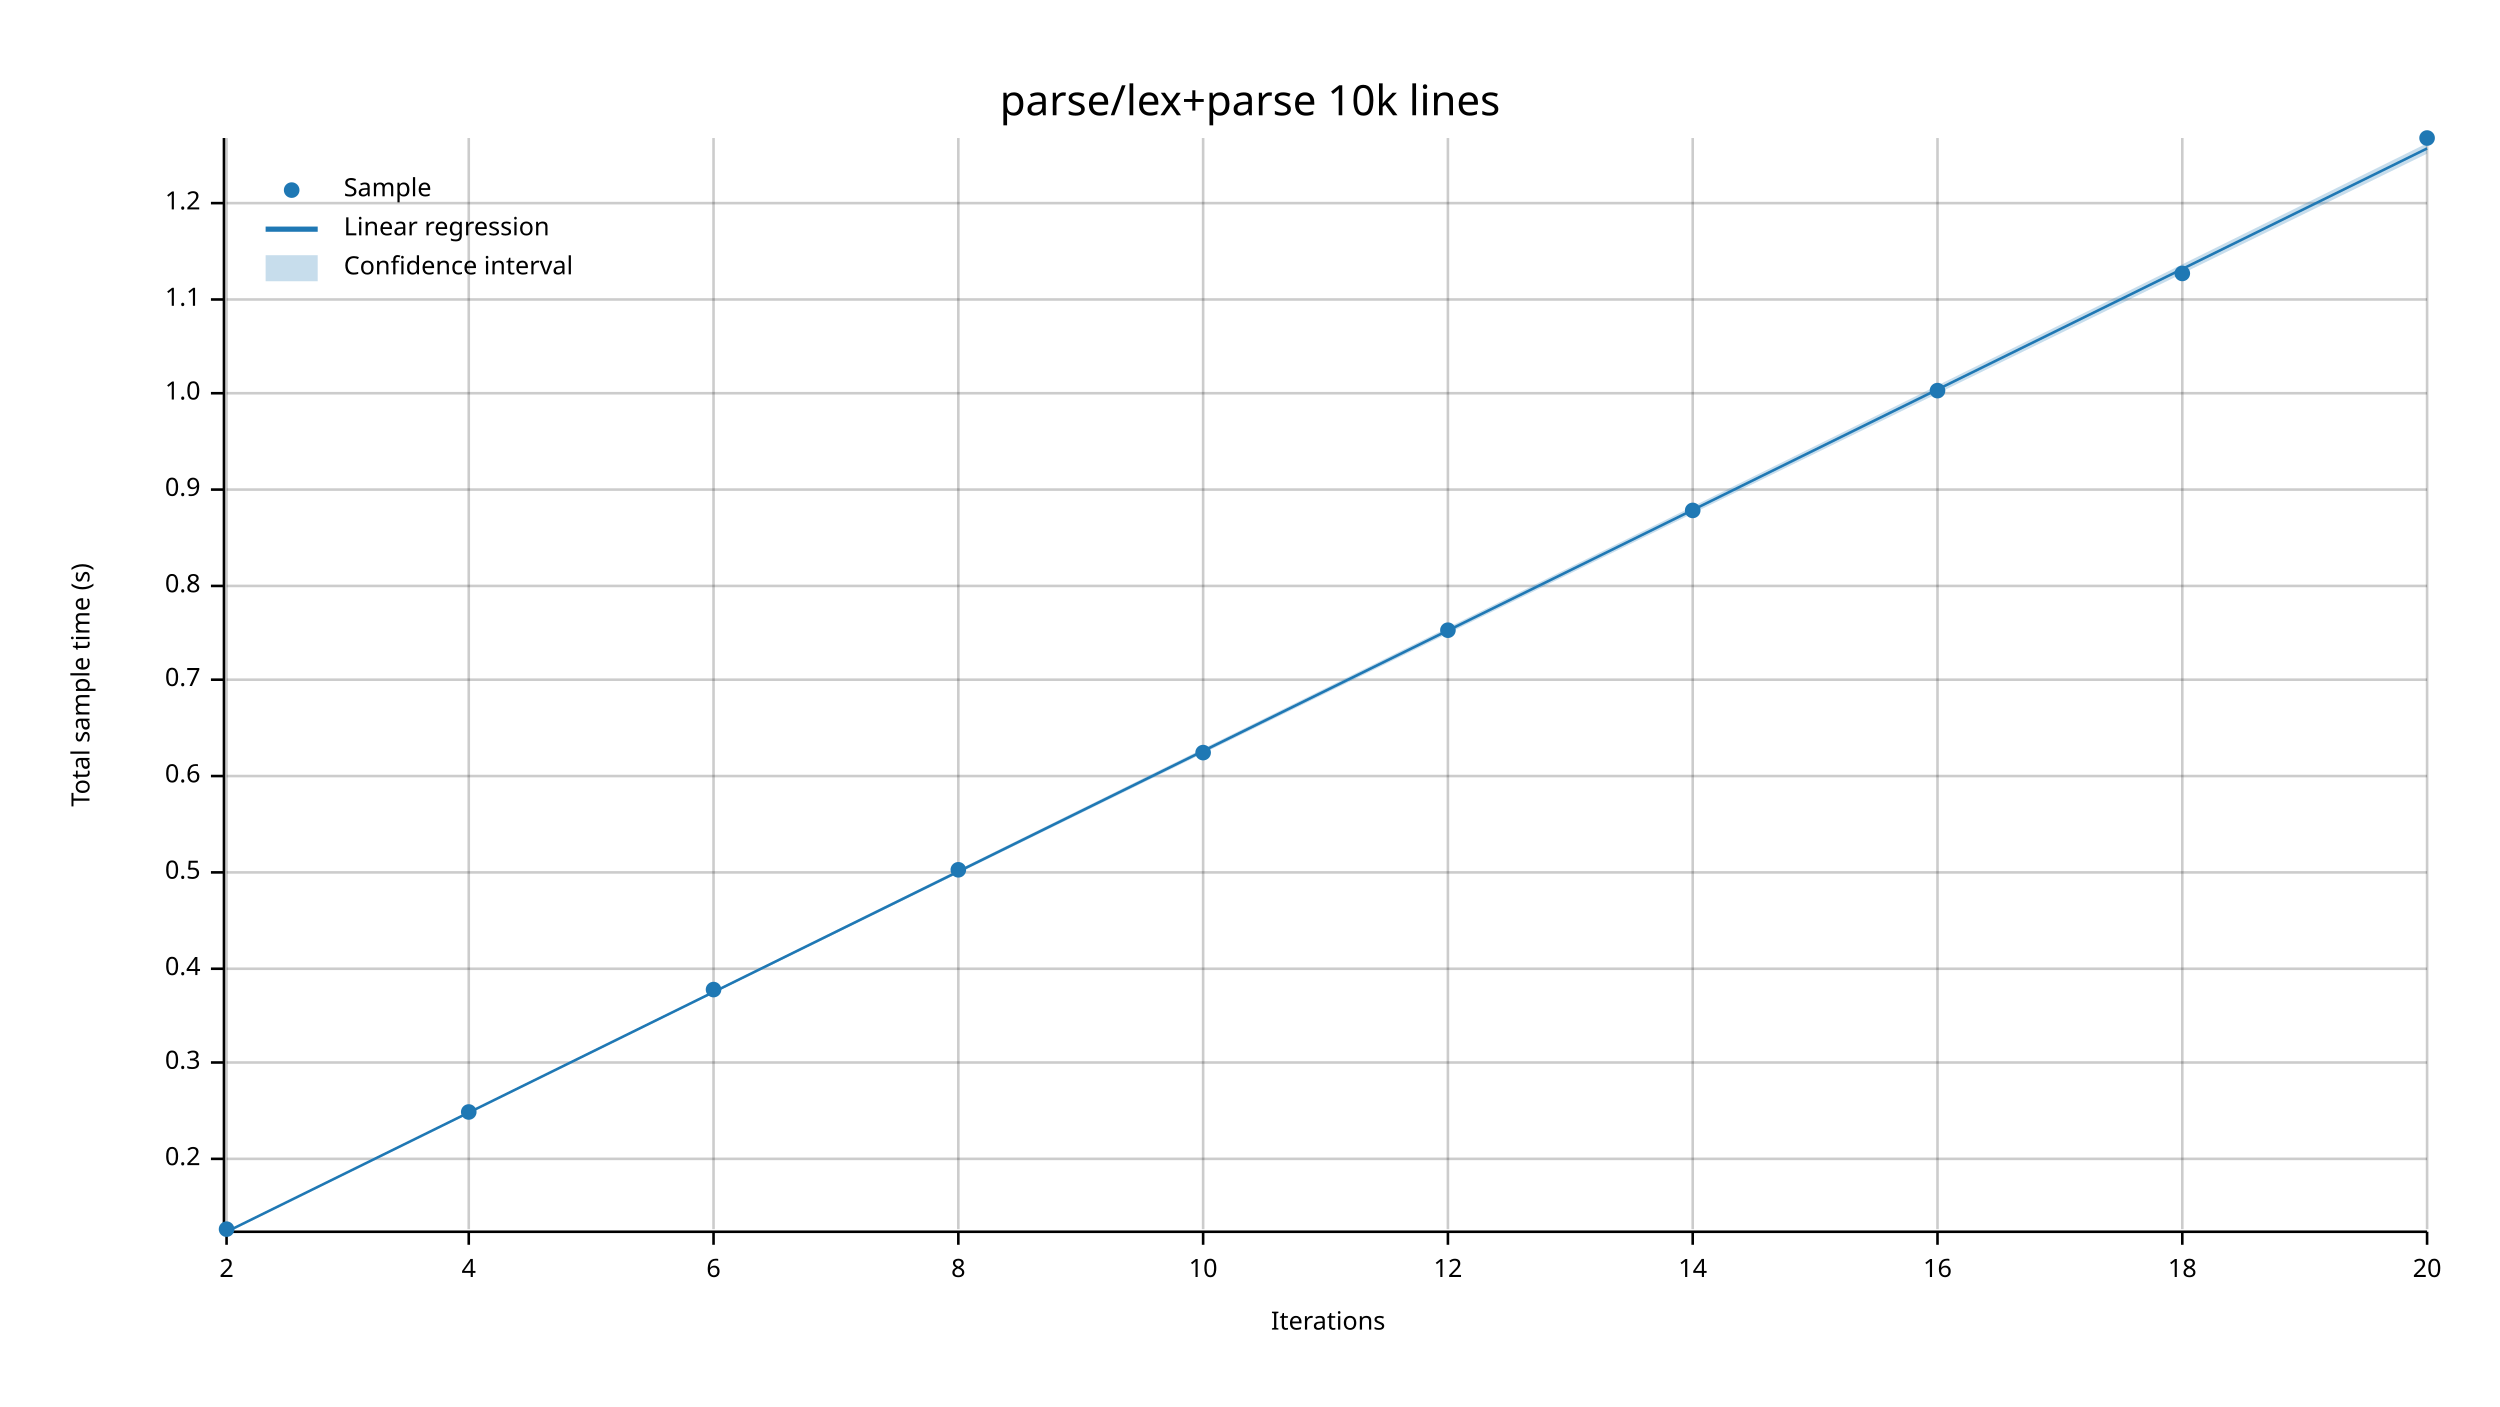
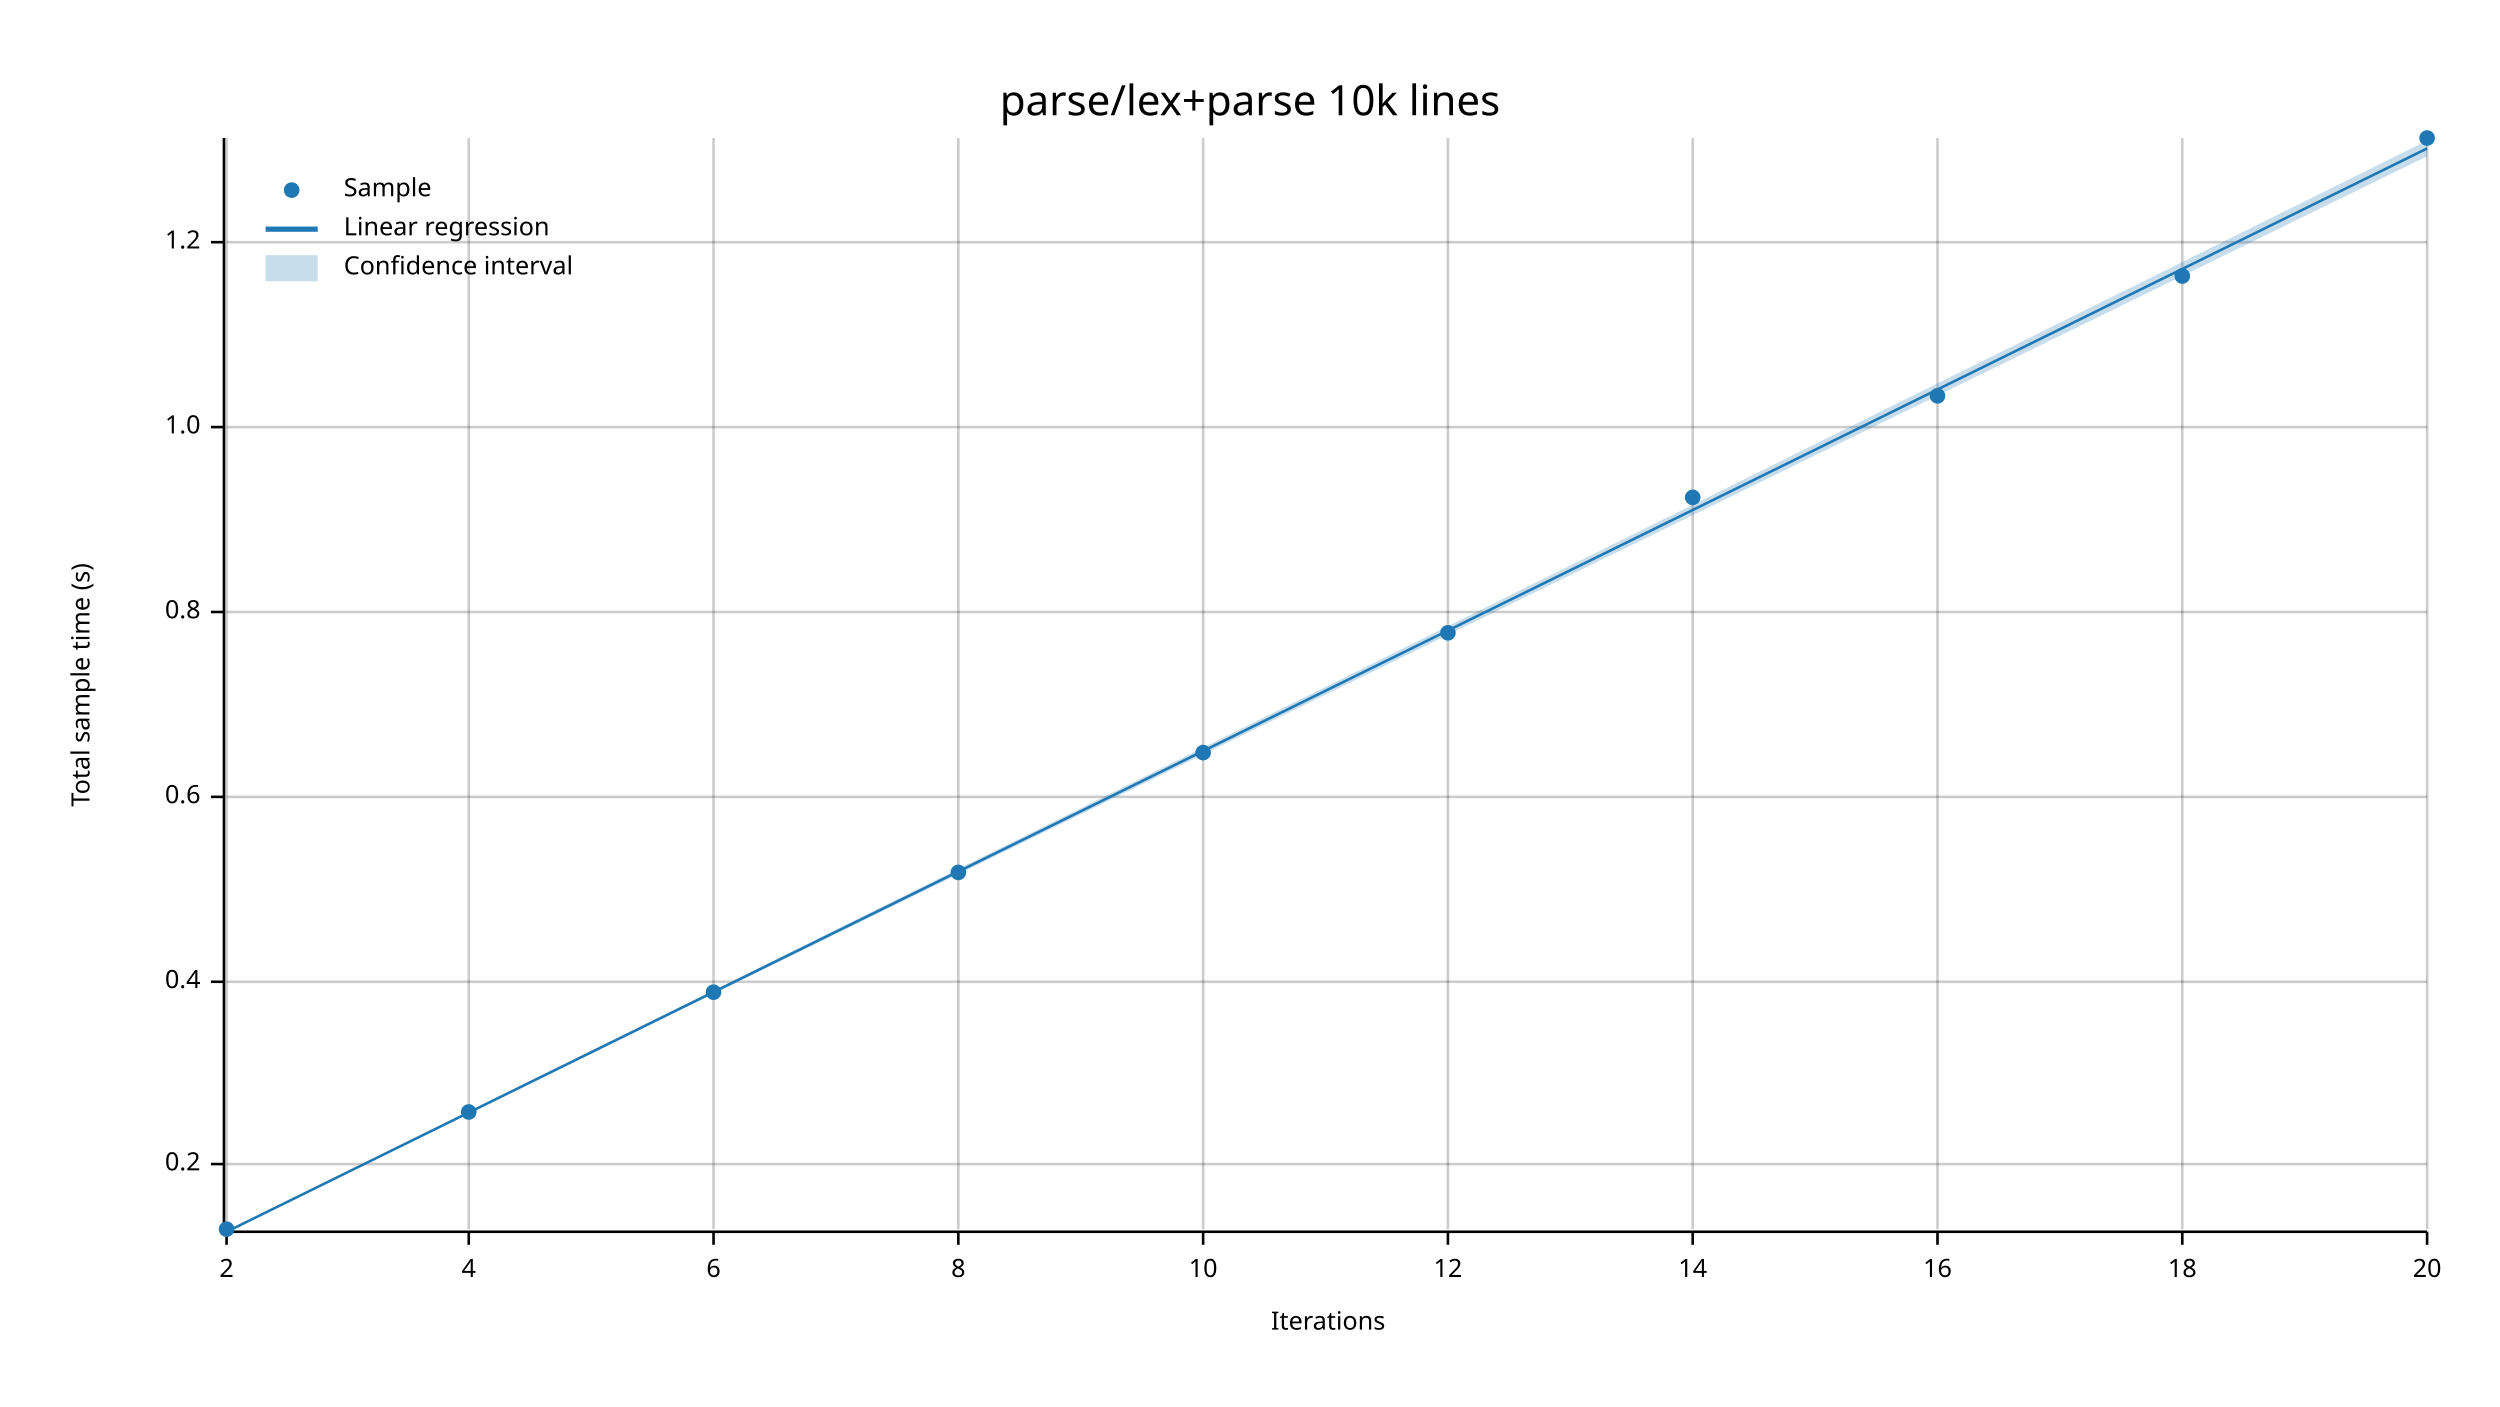
<svg xmlns="http://www.w3.org/2000/svg" width="960" height="540" viewBox="0 0 960 540">
  <text x="480" y="32" dy="0.76em" text-anchor="middle" font-family="sans-serif" font-size="16.129" opacity="1" fill="#000000">
parse/lex+parse 10k lines
</text>
  <text x="27" y="263" dy="0.76em" text-anchor="middle" font-family="sans-serif" font-size="9.677" opacity="1" fill="#000000" transform="rotate(270, 27, 263)">
Total sample time (s)
</text>
  <text x="510" y="513" dy="-0.5ex" text-anchor="middle" font-family="sans-serif" font-size="9.677" opacity="1" fill="#000000">
Iterations
</text>
  <line opacity="0.2" stroke="#000000" stroke-width="1" x1="87" y1="472" x2="87" y2="53" />
  <line opacity="0.2" stroke="#000000" stroke-width="1" x1="180" y1="472" x2="180" y2="53" />
  <line opacity="0.2" stroke="#000000" stroke-width="1" x1="274" y1="472" x2="274" y2="53" />
  <line opacity="0.2" stroke="#000000" stroke-width="1" x1="368" y1="472" x2="368" y2="53" />
  <line opacity="0.2" stroke="#000000" stroke-width="1" x1="462" y1="472" x2="462" y2="53" />
  <line opacity="0.2" stroke="#000000" stroke-width="1" x1="556" y1="472" x2="556" y2="53" />
  <line opacity="0.2" stroke="#000000" stroke-width="1" x1="650" y1="472" x2="650" y2="53" />
  <line opacity="0.2" stroke="#000000" stroke-width="1" x1="744" y1="472" x2="744" y2="53" />
  <line opacity="0.2" stroke="#000000" stroke-width="1" x1="838" y1="472" x2="838" y2="53" />
  <line opacity="0.2" stroke="#000000" stroke-width="1" x1="932" y1="472" x2="932" y2="53" />
-   <line opacity="0.2" stroke="#000000" stroke-width="1" x1="87" y1="445" x2="932" y2="445" />
-   <line opacity="0.2" stroke="#000000" stroke-width="1" x1="87" y1="408" x2="932" y2="408" />
-   <line opacity="0.2" stroke="#000000" stroke-width="1" x1="87" y1="372" x2="932" y2="372" />
-   <line opacity="0.2" stroke="#000000" stroke-width="1" x1="87" y1="335" x2="932" y2="335" />
-   <line opacity="0.2" stroke="#000000" stroke-width="1" x1="87" y1="298" x2="932" y2="298" />
-   <line opacity="0.2" stroke="#000000" stroke-width="1" x1="87" y1="261" x2="932" y2="261" />
-   <line opacity="0.2" stroke="#000000" stroke-width="1" x1="87" y1="225" x2="932" y2="225" />
-   <line opacity="0.2" stroke="#000000" stroke-width="1" x1="87" y1="188" x2="932" y2="188" />
-   <line opacity="0.2" stroke="#000000" stroke-width="1" x1="87" y1="151" x2="932" y2="151" />
-   <line opacity="0.2" stroke="#000000" stroke-width="1" x1="87" y1="115" x2="932" y2="115" />
-   <line opacity="0.2" stroke="#000000" stroke-width="1" x1="87" y1="78" x2="932" y2="78" />
+   <line opacity="0.2" stroke="#000000" stroke-width="1" x1="87" y1="447" x2="932" y2="447" />
+   <line opacity="0.2" stroke="#000000" stroke-width="1" x1="87" y1="377" x2="932" y2="377" />
+   <line opacity="0.2" stroke="#000000" stroke-width="1" x1="87" y1="306" x2="932" y2="306" />
+   <line opacity="0.2" stroke="#000000" stroke-width="1" x1="87" y1="235" x2="932" y2="235" />
+   <line opacity="0.2" stroke="#000000" stroke-width="1" x1="87" y1="164" x2="932" y2="164" />
+   <line opacity="0.2" stroke="#000000" stroke-width="1" x1="87" y1="93" x2="932" y2="93" />
  <polyline fill="none" opacity="1" stroke="#000000" stroke-width="1" points="86,53 86,472 " />
-   <text x="77" y="445" dy="0.5ex" text-anchor="end" font-family="sans-serif" font-size="9.677" opacity="1" fill="#000000">
+   <text x="77" y="447" dy="0.5ex" text-anchor="end" font-family="sans-serif" font-size="9.677" opacity="1" fill="#000000">
0.2
</text>
-   <polyline fill="none" opacity="1" stroke="#000000" stroke-width="1" points="81,445 86,445 " />
-   <text x="77" y="408" dy="0.5ex" text-anchor="end" font-family="sans-serif" font-size="9.677" opacity="1" fill="#000000">
- 0.3
- </text>
-   <polyline fill="none" opacity="1" stroke="#000000" stroke-width="1" points="81,408 86,408 " />
-   <text x="77" y="372" dy="0.5ex" text-anchor="end" font-family="sans-serif" font-size="9.677" opacity="1" fill="#000000">
+   <polyline fill="none" opacity="1" stroke="#000000" stroke-width="1" points="81,447 86,447 " />
+   <text x="77" y="377" dy="0.5ex" text-anchor="end" font-family="sans-serif" font-size="9.677" opacity="1" fill="#000000">
0.4
</text>
-   <polyline fill="none" opacity="1" stroke="#000000" stroke-width="1" points="81,372 86,372 " />
-   <text x="77" y="335" dy="0.5ex" text-anchor="end" font-family="sans-serif" font-size="9.677" opacity="1" fill="#000000">
- 0.5
- </text>
-   <polyline fill="none" opacity="1" stroke="#000000" stroke-width="1" points="81,335 86,335 " />
-   <text x="77" y="298" dy="0.5ex" text-anchor="end" font-family="sans-serif" font-size="9.677" opacity="1" fill="#000000">
+   <polyline fill="none" opacity="1" stroke="#000000" stroke-width="1" points="81,377 86,377 " />
+   <text x="77" y="306" dy="0.5ex" text-anchor="end" font-family="sans-serif" font-size="9.677" opacity="1" fill="#000000">
0.6
</text>
-   <polyline fill="none" opacity="1" stroke="#000000" stroke-width="1" points="81,298 86,298 " />
-   <text x="77" y="261" dy="0.5ex" text-anchor="end" font-family="sans-serif" font-size="9.677" opacity="1" fill="#000000">
- 0.7
- </text>
-   <polyline fill="none" opacity="1" stroke="#000000" stroke-width="1" points="81,261 86,261 " />
-   <text x="77" y="225" dy="0.5ex" text-anchor="end" font-family="sans-serif" font-size="9.677" opacity="1" fill="#000000">
+   <polyline fill="none" opacity="1" stroke="#000000" stroke-width="1" points="81,306 86,306 " />
+   <text x="77" y="235" dy="0.5ex" text-anchor="end" font-family="sans-serif" font-size="9.677" opacity="1" fill="#000000">
0.8
</text>
-   <polyline fill="none" opacity="1" stroke="#000000" stroke-width="1" points="81,225 86,225 " />
-   <text x="77" y="188" dy="0.5ex" text-anchor="end" font-family="sans-serif" font-size="9.677" opacity="1" fill="#000000">
- 0.9
- </text>
-   <polyline fill="none" opacity="1" stroke="#000000" stroke-width="1" points="81,188 86,188 " />
-   <text x="77" y="151" dy="0.5ex" text-anchor="end" font-family="sans-serif" font-size="9.677" opacity="1" fill="#000000">
+   <polyline fill="none" opacity="1" stroke="#000000" stroke-width="1" points="81,235 86,235 " />
+   <text x="77" y="164" dy="0.5ex" text-anchor="end" font-family="sans-serif" font-size="9.677" opacity="1" fill="#000000">
1.0
</text>
-   <polyline fill="none" opacity="1" stroke="#000000" stroke-width="1" points="81,151 86,151 " />
-   <text x="77" y="115" dy="0.5ex" text-anchor="end" font-family="sans-serif" font-size="9.677" opacity="1" fill="#000000">
- 1.1
- </text>
-   <polyline fill="none" opacity="1" stroke="#000000" stroke-width="1" points="81,115 86,115 " />
-   <text x="77" y="78" dy="0.5ex" text-anchor="end" font-family="sans-serif" font-size="9.677" opacity="1" fill="#000000">
+   <polyline fill="none" opacity="1" stroke="#000000" stroke-width="1" points="81,164 86,164 " />
+   <text x="77" y="93" dy="0.5ex" text-anchor="end" font-family="sans-serif" font-size="9.677" opacity="1" fill="#000000">
1.2
</text>
-   <polyline fill="none" opacity="1" stroke="#000000" stroke-width="1" points="81,78 86,78 " />
+   <polyline fill="none" opacity="1" stroke="#000000" stroke-width="1" points="81,93 86,93 " />
  <polyline fill="none" opacity="1" stroke="#000000" stroke-width="1" points="87,473 932,473 " />
  <text x="87" y="483" dy="0.76em" text-anchor="middle" font-family="sans-serif" font-size="9.677" opacity="1" fill="#000000">
2
</text>
  <polyline fill="none" opacity="1" stroke="#000000" stroke-width="1" points="87,473 87,478 " />
  <text x="180" y="483" dy="0.76em" text-anchor="middle" font-family="sans-serif" font-size="9.677" opacity="1" fill="#000000">
4
</text>
  <polyline fill="none" opacity="1" stroke="#000000" stroke-width="1" points="180,473 180,478 " />
  <text x="274" y="483" dy="0.76em" text-anchor="middle" font-family="sans-serif" font-size="9.677" opacity="1" fill="#000000">
6
</text>
  <polyline fill="none" opacity="1" stroke="#000000" stroke-width="1" points="274,473 274,478 " />
  <text x="368" y="483" dy="0.76em" text-anchor="middle" font-family="sans-serif" font-size="9.677" opacity="1" fill="#000000">
8
</text>
  <polyline fill="none" opacity="1" stroke="#000000" stroke-width="1" points="368,473 368,478 " />
  <text x="462" y="483" dy="0.76em" text-anchor="middle" font-family="sans-serif" font-size="9.677" opacity="1" fill="#000000">
10
</text>
  <polyline fill="none" opacity="1" stroke="#000000" stroke-width="1" points="462,473 462,478 " />
  <text x="556" y="483" dy="0.76em" text-anchor="middle" font-family="sans-serif" font-size="9.677" opacity="1" fill="#000000">
12
</text>
  <polyline fill="none" opacity="1" stroke="#000000" stroke-width="1" points="556,473 556,478 " />
  <text x="650" y="483" dy="0.76em" text-anchor="middle" font-family="sans-serif" font-size="9.677" opacity="1" fill="#000000">
14
</text>
  <polyline fill="none" opacity="1" stroke="#000000" stroke-width="1" points="650,473 650,478 " />
  <text x="744" y="483" dy="0.76em" text-anchor="middle" font-family="sans-serif" font-size="9.677" opacity="1" fill="#000000">
16
</text>
  <polyline fill="none" opacity="1" stroke="#000000" stroke-width="1" points="744,473 744,478 " />
  <text x="838" y="483" dy="0.76em" text-anchor="middle" font-family="sans-serif" font-size="9.677" opacity="1" fill="#000000">
18
</text>
  <polyline fill="none" opacity="1" stroke="#000000" stroke-width="1" points="838,473 838,478 " />
  <text x="932" y="483" dy="0.76em" text-anchor="middle" font-family="sans-serif" font-size="9.677" opacity="1" fill="#000000">
20
</text>
  <polyline fill="none" opacity="1" stroke="#000000" stroke-width="1" points="932,473 932,478 " />
  <circle cx="87" cy="472" r="3" opacity="1" fill="#1F78B4" stroke="none" stroke-width="1" />
  <circle cx="180" cy="427" r="3" opacity="1" fill="#1F78B4" stroke="none" stroke-width="1" />
-   <circle cx="274" cy="380" r="3" opacity="1" fill="#1F78B4" stroke="none" stroke-width="1" />
-   <circle cx="368" cy="334" r="3" opacity="1" fill="#1F78B4" stroke="none" stroke-width="1" />
+   <circle cx="274" cy="381" r="3" opacity="1" fill="#1F78B4" stroke="none" stroke-width="1" />
+   <circle cx="368" cy="335" r="3" opacity="1" fill="#1F78B4" stroke="none" stroke-width="1" />
  <circle cx="462" cy="289" r="3" opacity="1" fill="#1F78B4" stroke="none" stroke-width="1" />
-   <circle cx="556" cy="242" r="3" opacity="1" fill="#1F78B4" stroke="none" stroke-width="1" />
-   <circle cx="650" cy="196" r="3" opacity="1" fill="#1F78B4" stroke="none" stroke-width="1" />
-   <circle cx="744" cy="150" r="3" opacity="1" fill="#1F78B4" stroke="none" stroke-width="1" />
-   <circle cx="838" cy="105" r="3" opacity="1" fill="#1F78B4" stroke="none" stroke-width="1" />
+   <circle cx="556" cy="243" r="3" opacity="1" fill="#1F78B4" stroke="none" stroke-width="1" />
+   <circle cx="650" cy="191" r="3" opacity="1" fill="#1F78B4" stroke="none" stroke-width="1" />
+   <circle cx="744" cy="152" r="3" opacity="1" fill="#1F78B4" stroke="none" stroke-width="1" />
+   <circle cx="838" cy="106" r="3" opacity="1" fill="#1F78B4" stroke="none" stroke-width="1" />
  <circle cx="932" cy="53" r="3" opacity="1" fill="#1F78B4" stroke="none" stroke-width="1" />
  <polyline fill="none" opacity="1" stroke="#1F78B4" stroke-width="1" points="87,473 932,57 " />
-   <polygon opacity="0.25" fill="#1F78B4" points="87,473 932,59 932,55 " />
+   <polygon opacity="0.25" fill="#1F78B4" points="87,473 932,60 932,54 " />
  <text x="132" y="68" dy="0.76em" text-anchor="start" font-family="sans-serif" font-size="9.677" opacity="1" fill="#000000">
Sample
</text>
  <text x="132" y="83" dy="0.76em" text-anchor="start" font-family="sans-serif" font-size="9.677" opacity="1" fill="#000000">
Linear regression
</text>
  <text x="132" y="98" dy="0.76em" text-anchor="start" font-family="sans-serif" font-size="9.677" opacity="1" fill="#000000">
Confidence interval
</text>
  <circle cx="112" cy="73" r="3" opacity="1" fill="#1F78B4" stroke="none" stroke-width="1" />
  <polyline fill="none" opacity="1" stroke="#1F78B4" stroke-width="2" points="102,88 122,88 " />
  <rect x="102" y="98" width="20" height="10" opacity="0.25" fill="#1F78B4" stroke="none" />
</svg>
